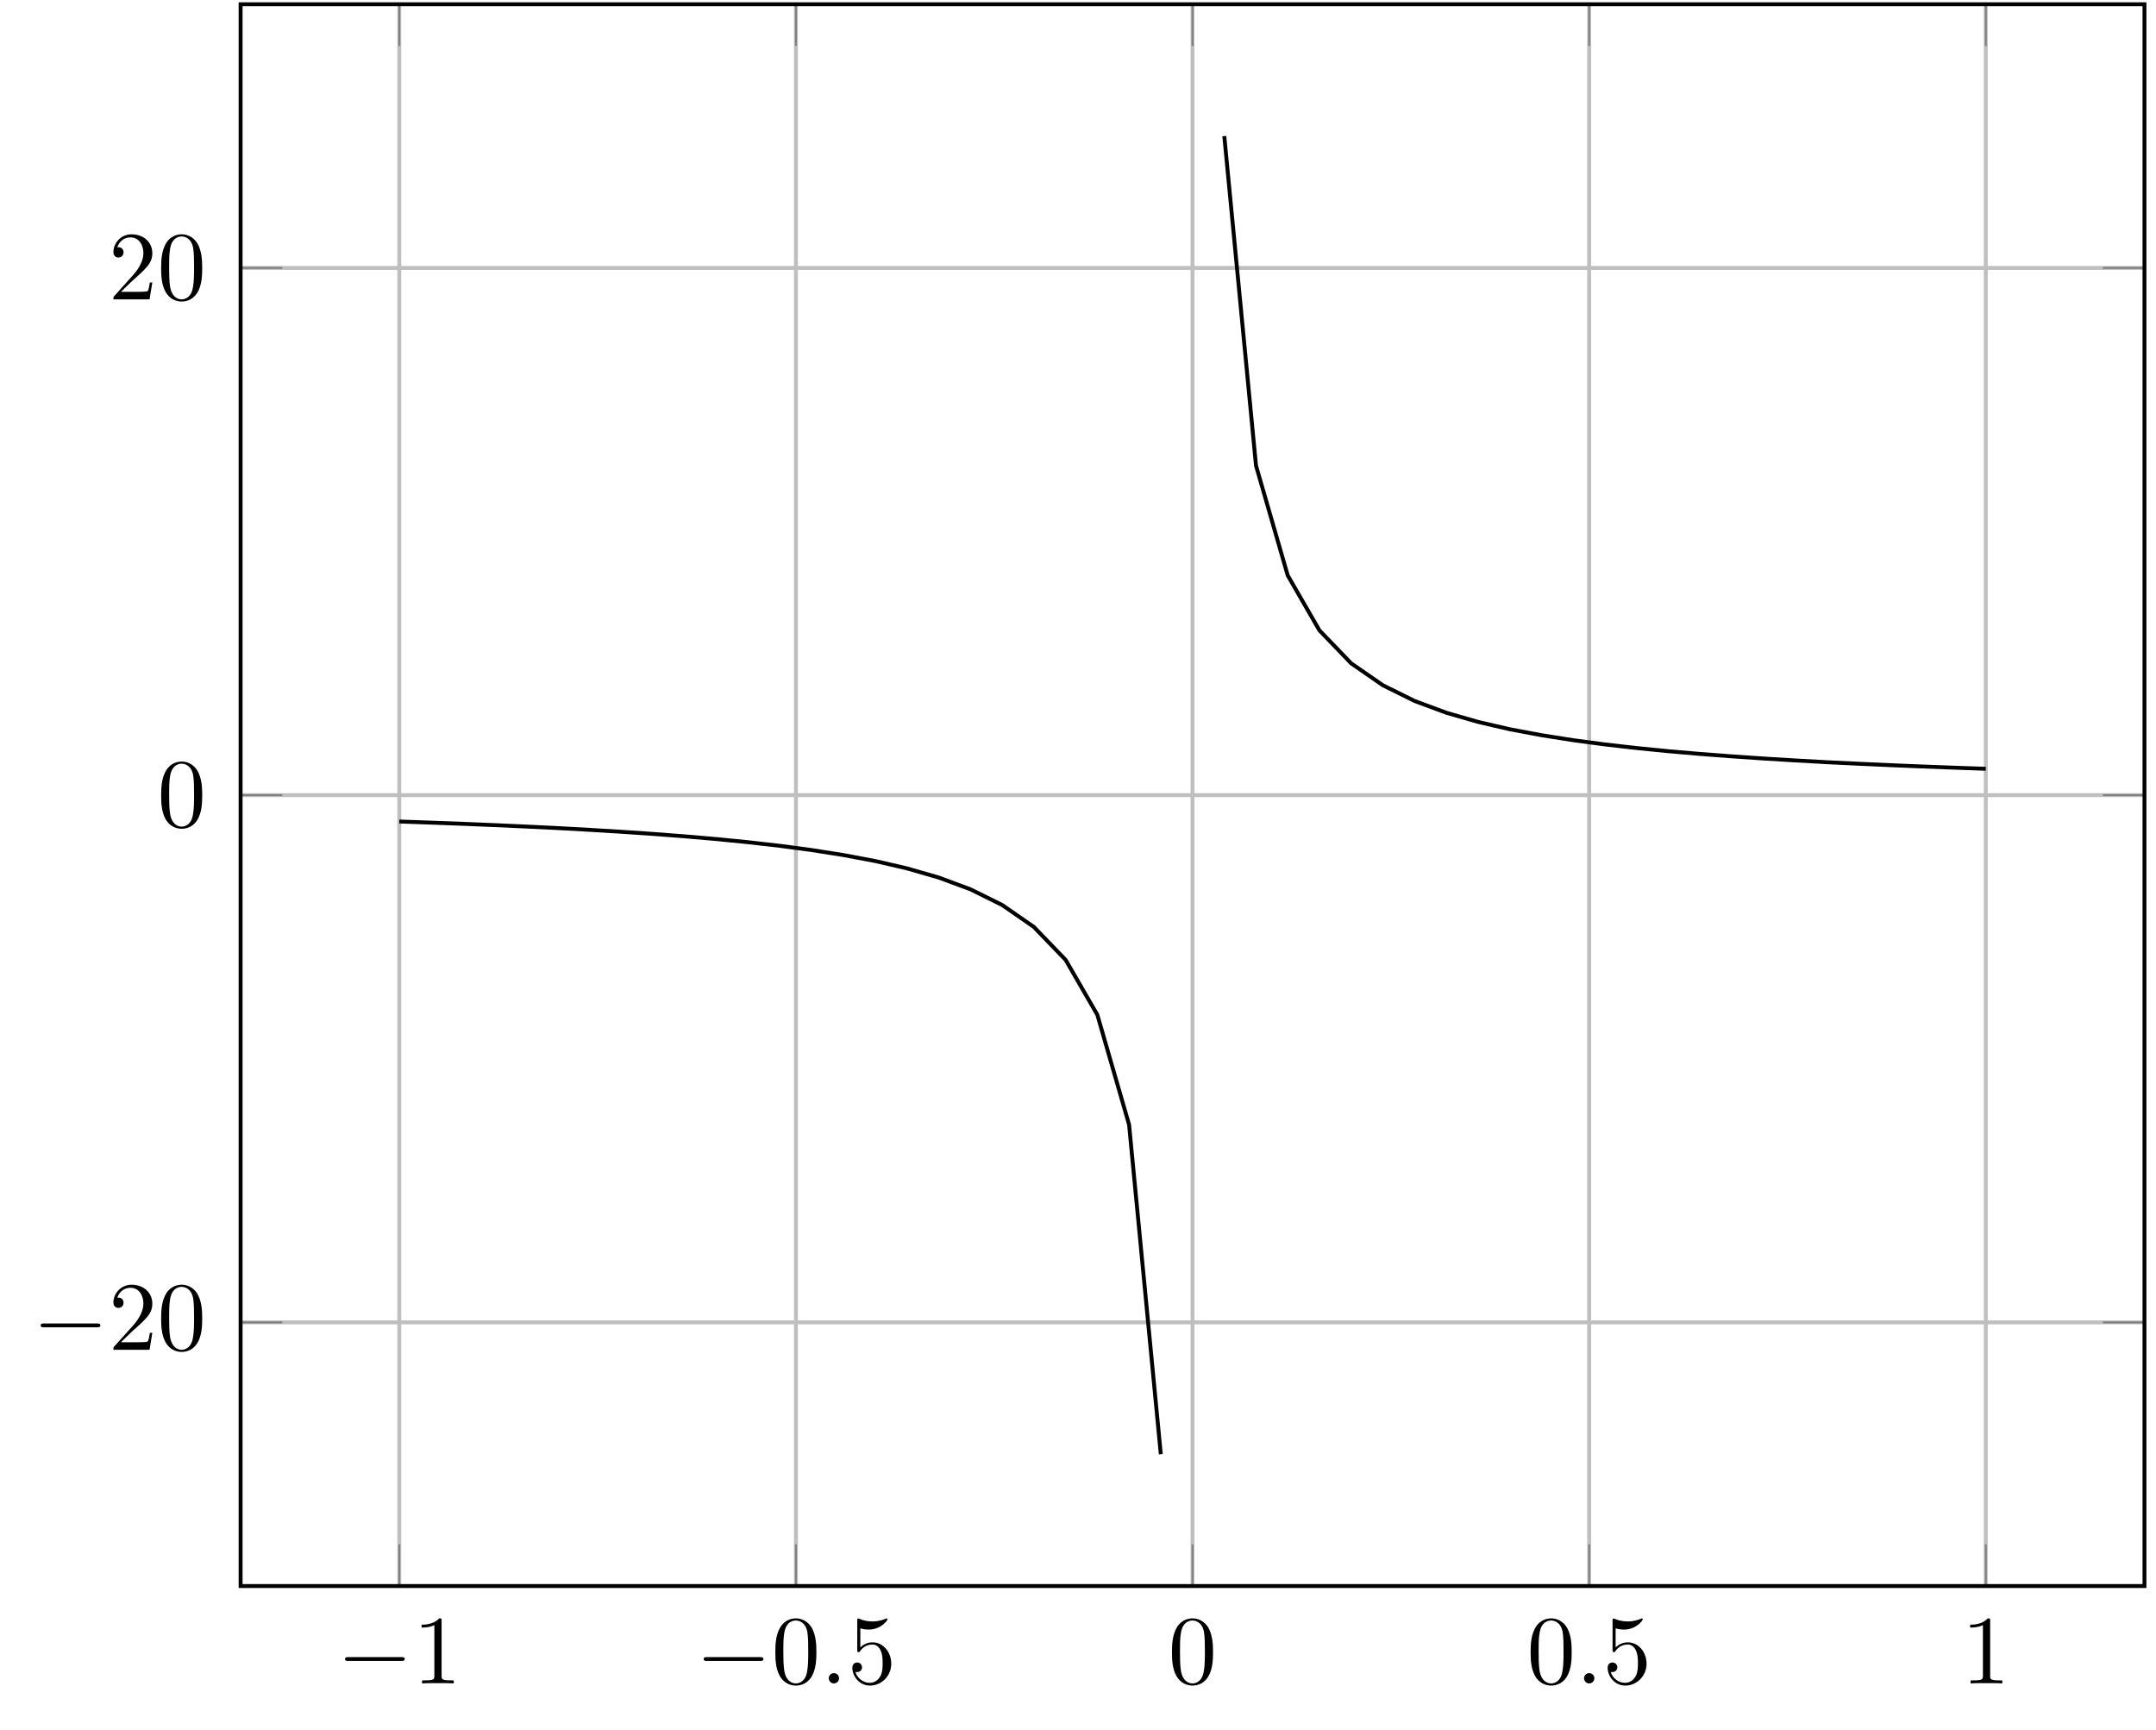
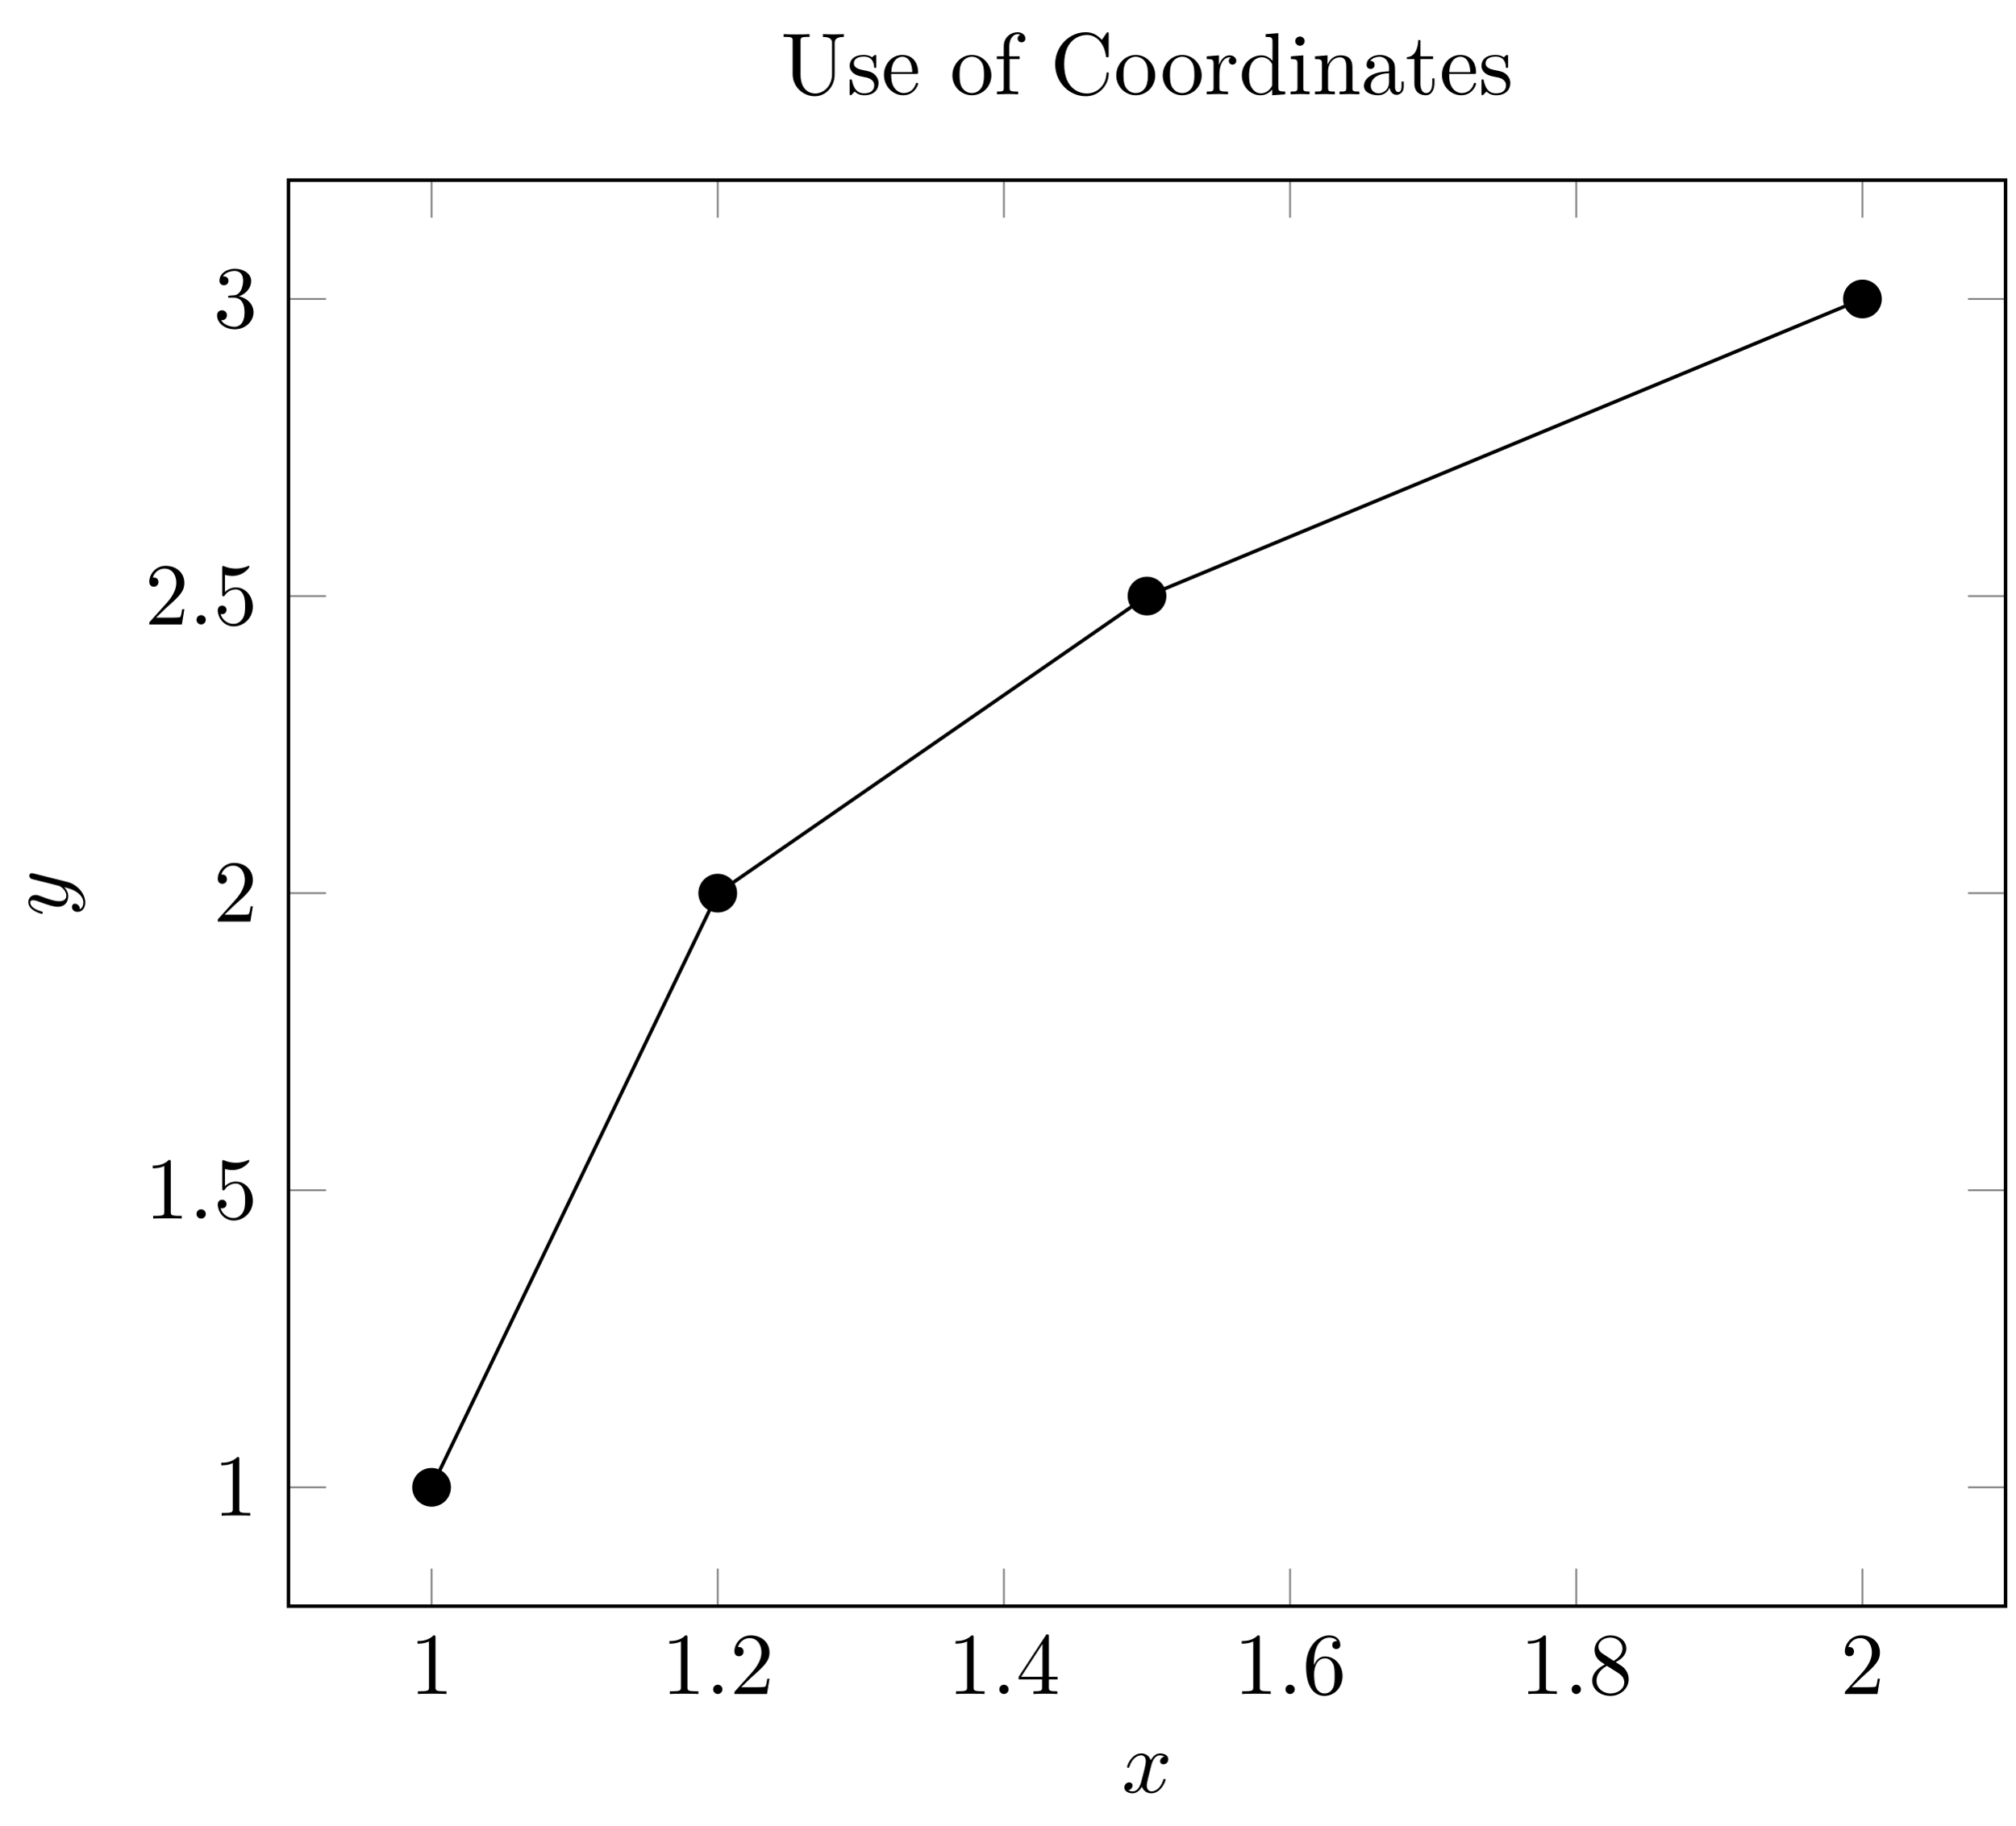
- <svg xmlns="http://www.w3.org/2000/svg" xmlns:xlink="http://www.w3.org/1999/xlink" width="219.021pt" height="175.689pt" viewBox="0 0 219.021 175.689">
+ <svg xmlns="http://www.w3.org/2000/svg" xmlns:xlink="http://www.w3.org/1999/xlink" width="227.108pt" height="205.845pt" viewBox="0 0 227.108 205.845">
  <defs>
    <g>
-       <g id="glyph-1748324320450940--0-0">
-         <path d="M 6.531 -2.281 C 6.703 -2.281 6.891 -2.281 6.891 -2.484 C 6.891 -2.672 6.703 -2.672 6.531 -2.672 L 1.172 -2.672 C 1 -2.672 0.828 -2.672 0.828 -2.484 C 0.828 -2.281 1 -2.281 1.172 -2.281 Z M 6.531 -2.281 " />
-       </g>
-       <g id="glyph-1748324320450940--1-0">
+       <g id="glyph-1748324320450939--0-0">
        <path d="M 2.922 -6.344 C 2.922 -6.594 2.922 -6.609 2.688 -6.609 C 2.078 -5.969 1.203 -5.969 0.891 -5.969 L 0.891 -5.672 C 1.078 -5.672 1.672 -5.672 2.188 -5.922 L 2.188 -0.781 C 2.188 -0.422 2.156 -0.312 1.266 -0.312 L 0.938 -0.312 L 0.938 0 C 1.297 -0.031 2.156 -0.031 2.547 -0.031 C 2.953 -0.031 3.812 -0.031 4.156 0 L 4.156 -0.312 L 3.844 -0.312 C 2.953 -0.312 2.922 -0.422 2.922 -0.781 Z M 2.922 -6.344 " />
      </g>
-       <g id="glyph-1748324320450940--1-1">
-         <path d="M 4.562 -3.172 C 4.562 -3.969 4.516 -4.766 4.172 -5.5 C 3.703 -6.453 2.891 -6.609 2.484 -6.609 C 1.891 -6.609 1.156 -6.344 0.75 -5.422 C 0.438 -4.75 0.391 -3.969 0.391 -3.172 C 0.391 -2.438 0.422 -1.531 0.828 -0.781 C 1.266 0.016 1.984 0.219 2.469 0.219 C 3 0.219 3.766 0.016 4.203 -0.938 C 4.516 -1.625 4.562 -2.391 4.562 -3.172 Z M 2.469 0 C 2.078 0 1.5 -0.25 1.312 -1.203 C 1.203 -1.797 1.203 -2.703 1.203 -3.297 C 1.203 -3.922 1.203 -4.578 1.297 -5.125 C 1.484 -6.297 2.219 -6.391 2.469 -6.391 C 2.797 -6.391 3.453 -6.219 3.641 -5.234 C 3.734 -4.672 3.734 -3.922 3.734 -3.297 C 3.734 -2.547 3.734 -1.875 3.625 -1.234 C 3.484 -0.297 2.922 0 2.469 0 Z M 2.469 0 " />
+       <g id="glyph-1748324320450939--0-1">
+         <path d="M 1.266 -0.766 L 2.312 -1.781 C 3.859 -3.156 4.453 -3.688 4.453 -4.688 C 4.453 -5.812 3.562 -6.609 2.344 -6.609 C 1.234 -6.609 0.5 -5.688 0.5 -4.812 C 0.5 -4.25 0.984 -4.25 1.016 -4.25 C 1.188 -4.25 1.531 -4.375 1.531 -4.781 C 1.531 -5.047 1.359 -5.297 1.016 -5.297 C 0.938 -5.297 0.906 -5.297 0.891 -5.281 C 1.109 -5.938 1.641 -6.297 2.219 -6.297 C 3.125 -6.297 3.547 -5.5 3.547 -4.688 C 3.547 -3.891 3.062 -3.109 2.516 -2.484 L 0.609 -0.359 C 0.5 -0.266 0.5 -0.234 0.5 0 L 4.172 0 L 4.453 -1.719 L 4.203 -1.719 C 4.156 -1.422 4.094 -0.984 3.984 -0.844 C 3.922 -0.766 3.266 -0.766 3.047 -0.766 Z M 1.266 -0.766 " />
      </g>
-       <g id="glyph-1748324320450940--1-2">
+       <g id="glyph-1748324320450939--0-2">
+         <path d="M 2.922 -1.641 L 2.922 -0.781 C 2.922 -0.422 2.891 -0.312 2.156 -0.312 L 1.953 -0.312 L 1.953 0 C 2.359 -0.031 2.875 -0.031 3.297 -0.031 C 3.703 -0.031 4.234 -0.031 4.641 0 L 4.641 -0.312 L 4.438 -0.312 C 3.703 -0.312 3.688 -0.422 3.688 -0.781 L 3.688 -1.641 L 4.672 -1.641 L 4.672 -1.938 L 3.688 -1.938 L 3.688 -6.453 C 3.688 -6.656 3.688 -6.719 3.516 -6.719 C 3.438 -6.719 3.406 -6.719 3.328 -6.594 L 0.281 -1.938 L 0.281 -1.641 Z M 2.969 -1.938 L 0.562 -1.938 L 2.969 -5.641 Z M 2.969 -1.938 " />
+       </g>
+       <g id="glyph-1748324320450939--0-3">
+         <path d="M 1.312 -3.25 L 1.312 -3.5 C 1.312 -6 2.547 -6.359 3.047 -6.359 C 3.281 -6.359 3.703 -6.297 3.922 -5.969 C 3.766 -5.969 3.375 -5.969 3.375 -5.516 C 3.375 -5.203 3.609 -5.062 3.828 -5.062 C 3.984 -5.062 4.281 -5.156 4.281 -5.531 C 4.281 -6.125 3.844 -6.609 3.031 -6.609 C 1.75 -6.609 0.422 -5.328 0.422 -3.141 C 0.422 -0.484 1.562 0.219 2.484 0.219 C 3.594 0.219 4.531 -0.719 4.531 -2.031 C 4.531 -3.281 3.656 -4.234 2.547 -4.234 C 1.875 -4.234 1.516 -3.734 1.312 -3.25 Z M 2.484 -0.062 C 1.859 -0.062 1.562 -0.656 1.516 -0.797 C 1.328 -1.266 1.328 -2.062 1.328 -2.25 C 1.328 -3.016 1.641 -4.016 2.547 -4.016 C 2.703 -4.016 3.156 -4.016 3.469 -3.391 C 3.641 -3.031 3.641 -2.516 3.641 -2.031 C 3.641 -1.562 3.641 -1.062 3.469 -0.703 C 3.172 -0.109 2.719 -0.062 2.484 -0.062 Z M 2.484 -0.062 " />
+       </g>
+       <g id="glyph-1748324320450939--0-4">
+         <path d="M 1.625 -4.531 C 1.156 -4.828 1.125 -5.172 1.125 -5.344 C 1.125 -5.938 1.766 -6.359 2.469 -6.359 C 3.188 -6.359 3.828 -5.844 3.828 -5.125 C 3.828 -4.562 3.438 -4.094 2.844 -3.734 Z M 3.062 -3.594 C 3.781 -3.953 4.266 -4.469 4.266 -5.125 C 4.266 -6.047 3.391 -6.609 2.484 -6.609 C 1.484 -6.609 0.688 -5.875 0.688 -4.953 C 0.688 -4.766 0.703 -4.328 1.125 -3.859 C 1.234 -3.734 1.594 -3.5 1.844 -3.328 C 1.266 -3.031 0.422 -2.484 0.422 -1.5 C 0.422 -0.453 1.422 0.219 2.469 0.219 C 3.594 0.219 4.531 -0.609 4.531 -1.672 C 4.531 -2.031 4.422 -2.469 4.047 -2.891 C 3.859 -3.094 3.703 -3.188 3.062 -3.594 Z M 2.078 -3.172 L 3.297 -2.406 C 3.578 -2.219 4.031 -1.922 4.031 -1.312 C 4.031 -0.578 3.297 -0.062 2.484 -0.062 C 1.625 -0.062 0.906 -0.672 0.906 -1.5 C 0.906 -2.078 1.234 -2.703 2.078 -3.172 Z M 2.078 -3.172 " />
+       </g>
+       <g id="glyph-1748324320450939--0-5">
        <path d="M 4.453 -2 C 4.453 -3.172 3.641 -4.172 2.562 -4.172 C 2.094 -4.172 1.672 -4.016 1.312 -3.656 L 1.312 -5.594 C 1.516 -5.531 1.828 -5.469 2.156 -5.469 C 3.375 -5.469 4.062 -6.375 4.062 -6.5 C 4.062 -6.562 4.031 -6.609 3.969 -6.609 C 3.953 -6.609 3.938 -6.609 3.891 -6.578 C 3.688 -6.484 3.203 -6.297 2.547 -6.297 C 2.141 -6.297 1.688 -6.359 1.219 -6.562 C 1.141 -6.594 1.125 -6.594 1.094 -6.594 C 1 -6.594 1 -6.516 1 -6.359 L 1 -3.422 C 1 -3.25 1 -3.172 1.141 -3.172 C 1.203 -3.172 1.234 -3.188 1.266 -3.25 C 1.375 -3.406 1.75 -3.953 2.547 -3.953 C 3.062 -3.953 3.312 -3.5 3.391 -3.312 C 3.547 -2.953 3.578 -2.562 3.578 -2.062 C 3.578 -1.719 3.578 -1.125 3.328 -0.703 C 3.094 -0.312 2.734 -0.062 2.266 -0.062 C 1.547 -0.062 0.984 -0.578 0.812 -1.172 C 0.844 -1.156 0.875 -1.156 0.984 -1.156 C 1.312 -1.156 1.484 -1.406 1.484 -1.641 C 1.484 -1.875 1.312 -2.125 0.984 -2.125 C 0.844 -2.125 0.5 -2.047 0.5 -1.594 C 0.5 -0.75 1.188 0.219 2.297 0.219 C 3.438 0.219 4.453 -0.734 4.453 -2 Z M 4.453 -2 " />
      </g>
-       <g id="glyph-1748324320450940--1-3">
-         <path d="M 1.266 -0.766 L 2.312 -1.781 C 3.859 -3.156 4.453 -3.688 4.453 -4.688 C 4.453 -5.812 3.562 -6.609 2.344 -6.609 C 1.234 -6.609 0.5 -5.688 0.5 -4.812 C 0.5 -4.25 0.984 -4.25 1.016 -4.25 C 1.188 -4.25 1.531 -4.375 1.531 -4.781 C 1.531 -5.047 1.359 -5.297 1.016 -5.297 C 0.938 -5.297 0.906 -5.297 0.891 -5.281 C 1.109 -5.938 1.641 -6.297 2.219 -6.297 C 3.125 -6.297 3.547 -5.5 3.547 -4.688 C 3.547 -3.891 3.062 -3.109 2.516 -2.484 L 0.609 -0.359 C 0.5 -0.266 0.5 -0.234 0.5 0 L 4.172 0 L 4.453 -1.719 L 4.203 -1.719 C 4.156 -1.422 4.094 -0.984 3.984 -0.844 C 3.922 -0.766 3.266 -0.766 3.047 -0.766 Z M 1.266 -0.766 " />
+       <g id="glyph-1748324320450939--0-6">
+         <path d="M 2.875 -3.5 C 3.688 -3.766 4.266 -4.453 4.266 -5.234 C 4.266 -6.047 3.391 -6.609 2.438 -6.609 C 1.438 -6.609 0.688 -6.016 0.688 -5.266 C 0.688 -4.938 0.906 -4.75 1.188 -4.75 C 1.5 -4.75 1.703 -4.953 1.703 -5.25 C 1.703 -5.75 1.234 -5.75 1.078 -5.75 C 1.391 -6.234 2.047 -6.359 2.406 -6.359 C 2.812 -6.359 3.359 -6.141 3.359 -5.25 C 3.359 -5.125 3.328 -4.547 3.078 -4.125 C 2.781 -3.641 2.438 -3.609 2.188 -3.609 C 2.109 -3.594 1.875 -3.578 1.812 -3.578 C 1.719 -3.562 1.656 -3.547 1.656 -3.453 C 1.656 -3.344 1.719 -3.344 1.891 -3.344 L 2.328 -3.344 C 3.141 -3.344 3.516 -2.672 3.516 -1.703 C 3.516 -0.344 2.828 -0.062 2.391 -0.062 C 1.969 -0.062 1.219 -0.234 0.875 -0.812 C 1.219 -0.766 1.531 -0.984 1.531 -1.359 C 1.531 -1.719 1.266 -1.922 0.969 -1.922 C 0.734 -1.922 0.422 -1.781 0.422 -1.344 C 0.422 -0.438 1.344 0.219 2.422 0.219 C 3.625 0.219 4.531 -0.688 4.531 -1.703 C 4.531 -2.516 3.906 -3.281 2.875 -3.5 Z M 2.875 -3.5 " />
      </g>
-       <g id="glyph-1748324320450940--2-0">
+       <g id="glyph-1748324320450939--1-0">
        <path d="M 1.906 -0.531 C 1.906 -0.812 1.672 -1.047 1.375 -1.047 C 1.094 -1.047 0.859 -0.812 0.859 -0.531 C 0.859 -0.234 1.094 0 1.375 0 C 1.672 0 1.906 -0.234 1.906 -0.531 Z M 1.906 -0.531 " />
      </g>
+       <g id="glyph-1748324320450939--1-1">
+         <path d="M 3.312 -3 C 3.375 -3.25 3.609 -4.172 4.297 -4.172 C 4.344 -4.172 4.578 -4.172 4.797 -4.031 C 4.516 -3.984 4.312 -3.734 4.312 -3.5 C 4.312 -3.344 4.422 -3.156 4.688 -3.156 C 4.906 -3.156 5.234 -3.328 5.234 -3.734 C 5.234 -4.25 4.641 -4.391 4.312 -4.391 C 3.734 -4.391 3.391 -3.859 3.266 -3.625 C 3.016 -4.281 2.484 -4.391 2.188 -4.391 C 1.156 -4.391 0.594 -3.109 0.594 -2.859 C 0.594 -2.766 0.688 -2.766 0.719 -2.766 C 0.797 -2.766 0.828 -2.781 0.844 -2.875 C 1.188 -3.922 1.828 -4.172 2.172 -4.172 C 2.359 -4.172 2.703 -4.078 2.703 -3.5 C 2.703 -3.188 2.547 -2.531 2.172 -1.141 C 2.016 -0.531 1.672 -0.109 1.234 -0.109 C 1.172 -0.109 0.938 -0.109 0.734 -0.234 C 0.984 -0.281 1.203 -0.5 1.203 -0.781 C 1.203 -1.047 0.984 -1.125 0.828 -1.125 C 0.531 -1.125 0.281 -0.859 0.281 -0.547 C 0.281 -0.094 0.781 0.109 1.219 0.109 C 1.875 0.109 2.234 -0.578 2.266 -0.641 C 2.375 -0.281 2.734 0.109 3.328 0.109 C 4.359 0.109 4.922 -1.172 4.922 -1.422 C 4.922 -1.516 4.828 -1.516 4.797 -1.516 C 4.719 -1.516 4.688 -1.484 4.672 -1.406 C 4.344 -0.344 3.672 -0.109 3.359 -0.109 C 2.969 -0.109 2.812 -0.422 2.812 -0.766 C 2.812 -0.984 2.875 -1.203 2.969 -1.641 Z M 3.312 -3 " />
+       </g>
+       <g id="glyph-1748324320450939--2-0">
+         <path d="M -3.781 -4.828 C -3.922 -4.859 -3.938 -4.859 -4.016 -4.859 C -4.188 -4.859 -4.281 -4.719 -4.281 -4.578 C -4.281 -4.469 -4.219 -4.312 -4.062 -4.234 C -4.016 -4.203 -3.703 -4.125 -3.531 -4.094 C -3.281 -4.016 -3 -3.953 -2.734 -3.891 L -0.953 -3.438 C -0.797 -3.406 -0.109 -2.969 -0.109 -2.328 C -0.109 -1.812 -0.547 -1.703 -0.906 -1.703 C -1.375 -1.703 -1.984 -1.875 -2.859 -2.219 C -3.266 -2.375 -3.375 -2.406 -3.578 -2.406 C -4.016 -2.406 -4.391 -2.094 -4.391 -1.594 C -4.391 -0.656 -2.953 -0.281 -2.859 -0.281 C -2.766 -0.281 -2.766 -0.391 -2.766 -0.406 C -2.766 -0.5 -2.781 -0.516 -2.938 -0.562 C -3.875 -0.828 -4.172 -1.234 -4.172 -1.562 C -4.172 -1.641 -4.172 -1.812 -3.844 -1.812 C -3.609 -1.812 -3.344 -1.719 -3.156 -1.641 C -2.109 -1.25 -1.531 -1.078 -1.078 -1.078 C -0.188 -1.078 0.109 -1.703 0.109 -2.281 C 0.109 -2.672 -0.062 -3 -0.344 -3.281 C 0.172 -3.156 0.672 -3.031 1.188 -2.641 C 1.531 -2.375 1.812 -2 1.812 -1.547 C 1.812 -1.406 1.781 -0.969 1.406 -0.797 C 1.406 -0.953 1.406 -1.078 1.281 -1.219 C 1.188 -1.312 1.062 -1.422 0.875 -1.422 C 0.562 -1.422 0.531 -1.156 0.531 -1.047 C 0.531 -0.828 0.688 -0.5 1.172 -0.5 C 1.672 -0.5 2.031 -0.938 2.031 -1.547 C 2.031 -2.562 1.125 -3.594 0.016 -3.875 Z M -3.781 -4.828 " />
+       </g>
+       <g id="glyph-1748324320450939--3-0">
+         <path d="M 7.109 -6.469 L 7.109 -6.781 L 5.938 -6.75 L 4.75 -6.781 L 4.75 -6.469 C 5.781 -6.469 5.781 -6 5.781 -5.734 L 5.781 -2.297 C 5.781 -0.891 4.812 -0.094 3.875 -0.094 C 3.406 -0.094 2.234 -0.344 2.234 -2.219 L 2.234 -6 C 2.234 -6.359 2.25 -6.469 3.016 -6.469 L 3.25 -6.469 L 3.25 -6.781 C 2.906 -6.75 2.172 -6.75 1.797 -6.75 C 1.422 -6.75 0.672 -6.75 0.328 -6.781 L 0.328 -6.469 L 0.562 -6.469 C 1.328 -6.469 1.344 -6.359 1.344 -6 L 1.344 -2.266 C 1.344 -0.859 2.5 0.219 3.844 0.219 C 4.984 0.219 5.891 -0.703 6.047 -1.828 C 6.078 -2.031 6.078 -2.125 6.078 -2.516 L 6.078 -5.688 C 6.078 -6.016 6.078 -6.469 7.109 -6.469 Z M 7.109 -6.469 " />
+       </g>
+       <g id="glyph-1748324320450939--3-1">
+         <path d="M 3.578 -1.266 C 3.578 -1.797 3.281 -2.094 3.156 -2.219 C 2.828 -2.531 2.438 -2.609 2.031 -2.688 C 1.469 -2.797 0.797 -2.922 0.797 -3.5 C 0.797 -3.844 1.062 -4.25 1.922 -4.25 C 3 -4.25 3.062 -3.359 3.078 -3.062 C 3.078 -2.969 3.188 -2.969 3.188 -2.969 C 3.328 -2.969 3.328 -3.016 3.328 -3.203 L 3.328 -4.203 C 3.328 -4.375 3.328 -4.438 3.219 -4.438 C 3.172 -4.438 3.141 -4.438 3.016 -4.328 C 2.984 -4.281 2.891 -4.203 2.844 -4.172 C 2.469 -4.438 2.062 -4.438 1.922 -4.438 C 0.703 -4.438 0.328 -3.781 0.328 -3.219 C 0.328 -2.875 0.484 -2.594 0.75 -2.375 C 1.078 -2.125 1.344 -2.062 2.062 -1.922 C 2.281 -1.891 3.094 -1.719 3.094 -1.016 C 3.094 -0.5 2.75 -0.109 1.969 -0.109 C 1.141 -0.109 0.781 -0.672 0.594 -1.516 C 0.562 -1.641 0.562 -1.688 0.453 -1.688 C 0.328 -1.688 0.328 -1.625 0.328 -1.438 L 0.328 -0.125 C 0.328 0.047 0.328 0.109 0.438 0.109 C 0.484 0.109 0.5 0.094 0.688 -0.094 C 0.703 -0.109 0.703 -0.125 0.891 -0.312 C 1.312 0.094 1.766 0.109 1.969 0.109 C 3.109 0.109 3.578 -0.562 3.578 -1.266 Z M 3.578 -1.266 " />
+       </g>
+       <g id="glyph-1748324320450939--3-2">
+         <path d="M 4.125 -1.188 C 4.125 -1.281 4.031 -1.297 3.984 -1.297 C 3.906 -1.297 3.875 -1.234 3.859 -1.156 C 3.516 -0.141 2.625 -0.141 2.516 -0.141 C 2.031 -0.141 1.625 -0.438 1.406 -0.797 C 1.094 -1.281 1.094 -1.938 1.094 -2.297 L 3.875 -2.297 C 4.094 -2.297 4.125 -2.297 4.125 -2.5 C 4.125 -3.484 3.578 -4.438 2.344 -4.438 C 1.188 -4.438 0.281 -3.422 0.281 -2.188 C 0.281 -0.859 1.312 0.109 2.453 0.109 C 3.672 0.109 4.125 -0.984 4.125 -1.188 Z M 3.469 -2.5 L 1.109 -2.5 C 1.172 -3.984 2 -4.234 2.344 -4.234 C 3.359 -4.234 3.469 -2.891 3.469 -2.5 Z M 3.469 -2.5 " />
+       </g>
+       <g id="glyph-1748324320450939--3-3">
+         <path d="M 4.672 -2.125 C 4.672 -3.391 3.688 -4.438 2.484 -4.438 C 1.234 -4.438 0.281 -3.359 0.281 -2.125 C 0.281 -0.844 1.312 0.109 2.469 0.109 C 3.672 0.109 4.672 -0.859 4.672 -2.125 Z M 3.844 -2.203 C 3.844 -1.844 3.844 -1.312 3.625 -0.875 C 3.406 -0.422 2.969 -0.141 2.484 -0.141 C 2.047 -0.141 1.625 -0.344 1.344 -0.797 C 1.094 -1.234 1.094 -1.844 1.094 -2.203 C 1.094 -2.594 1.094 -3.125 1.344 -3.562 C 1.609 -4.016 2.078 -4.234 2.469 -4.234 C 2.906 -4.234 3.328 -4.016 3.594 -3.578 C 3.844 -3.156 3.844 -2.578 3.844 -2.203 Z M 3.844 -2.203 " />
+       </g>
+       <g id="glyph-1748324320450939--3-4">
+         <path d="M 3.547 -6.297 C 3.547 -6.672 3.172 -7 2.656 -7 C 1.953 -7 1.109 -6.469 1.109 -5.422 L 1.109 -4.281 L 0.328 -4.281 L 0.328 -3.969 L 1.109 -3.969 L 1.109 -0.75 C 1.109 -0.312 1 -0.312 0.344 -0.312 L 0.344 0 L 1.469 -0.031 C 1.859 -0.031 2.328 -0.031 2.734 0 L 2.734 -0.312 L 2.516 -0.312 C 1.781 -0.312 1.766 -0.422 1.766 -0.781 L 1.766 -3.969 L 2.891 -3.969 L 2.891 -4.281 L 1.734 -4.281 L 1.734 -5.422 C 1.734 -6.297 2.219 -6.781 2.656 -6.781 C 2.672 -6.781 2.828 -6.781 2.969 -6.703 C 2.859 -6.672 2.672 -6.531 2.672 -6.297 C 2.672 -6.062 2.844 -5.859 3.109 -5.859 C 3.391 -5.859 3.547 -6.062 3.547 -6.297 Z M 3.547 -6.297 " />
+       </g>
+       <g id="glyph-1748324320450939--3-5">
+         <path d="M 6.594 -2.312 C 6.594 -2.406 6.594 -2.484 6.469 -2.484 C 6.359 -2.484 6.359 -2.422 6.344 -2.328 C 6.266 -0.906 5.203 -0.094 4.125 -0.094 C 3.516 -0.094 1.578 -0.422 1.578 -3.391 C 1.578 -6.344 3.516 -6.688 4.125 -6.688 C 5.203 -6.688 6.078 -5.781 6.281 -4.328 C 6.297 -4.203 6.297 -4.172 6.438 -4.172 C 6.594 -4.172 6.594 -4.203 6.594 -4.406 L 6.594 -6.75 C 6.594 -6.922 6.594 -7 6.484 -7 C 6.453 -7 6.406 -7 6.328 -6.875 L 5.828 -6.141 C 5.469 -6.5 4.953 -7 4.016 -7 C 2.156 -7 0.562 -5.422 0.562 -3.391 C 0.562 -1.344 2.156 0.219 4.016 0.219 C 5.625 0.219 6.594 -1.156 6.594 -2.312 Z M 6.594 -2.312 " />
+       </g>
+       <g id="glyph-1748324320450939--3-6">
+         <path d="M 3.609 -3.781 C 3.609 -4.094 3.297 -4.391 2.875 -4.391 C 2.156 -4.391 1.797 -3.719 1.656 -3.297 L 1.656 -4.391 L 0.281 -4.281 L 0.281 -3.969 C 0.969 -3.969 1.047 -3.906 1.047 -3.406 L 1.047 -0.75 C 1.047 -0.312 0.938 -0.312 0.281 -0.312 L 0.281 0 L 1.406 -0.031 C 1.812 -0.031 2.266 -0.031 2.672 0 L 2.672 -0.312 L 2.453 -0.312 C 1.719 -0.312 1.703 -0.422 1.703 -0.781 L 1.703 -2.297 C 1.703 -3.281 2.125 -4.172 2.875 -4.172 C 2.953 -4.172 2.969 -4.172 2.984 -4.156 C 2.953 -4.141 2.766 -4.031 2.766 -3.766 C 2.766 -3.5 2.969 -3.344 3.188 -3.344 C 3.359 -3.344 3.609 -3.469 3.609 -3.781 Z M 3.609 -3.781 " />
+       </g>
+       <g id="glyph-1748324320450939--3-7">
+         <path d="M 5.234 0 L 5.234 -0.312 C 4.531 -0.312 4.453 -0.375 4.453 -0.859 L 4.453 -6.891 L 3.031 -6.781 L 3.031 -6.469 C 3.719 -6.469 3.797 -6.406 3.797 -5.906 L 3.797 -3.766 C 3.516 -4.125 3.078 -4.391 2.547 -4.391 C 1.375 -4.391 0.344 -3.406 0.344 -2.141 C 0.344 -0.875 1.312 0.109 2.438 0.109 C 3.078 0.109 3.516 -0.234 3.766 -0.547 L 3.766 0.109 Z M 3.766 -1.172 C 3.766 -0.984 3.766 -0.969 3.656 -0.797 C 3.359 -0.328 2.922 -0.109 2.484 -0.109 C 2.047 -0.109 1.688 -0.359 1.453 -0.75 C 1.188 -1.156 1.156 -1.719 1.156 -2.125 C 1.156 -2.484 1.188 -3.078 1.469 -3.531 C 1.672 -3.844 2.047 -4.172 2.594 -4.172 C 2.938 -4.172 3.359 -4.016 3.656 -3.578 C 3.766 -3.406 3.766 -3.391 3.766 -3.203 Z M 3.766 -1.172 " />
+       </g>
+       <g id="glyph-1748324320450939--3-8">
+         <path d="M 2.453 0 L 2.453 -0.312 C 1.797 -0.312 1.75 -0.359 1.75 -0.75 L 1.75 -4.391 L 0.359 -4.281 L 0.359 -3.969 C 1.016 -3.969 1.094 -3.906 1.094 -3.422 L 1.094 -0.75 C 1.094 -0.312 0.984 -0.312 0.328 -0.312 L 0.328 0 L 1.422 -0.031 C 1.766 -0.031 2.109 -0.016 2.453 0 Z M 1.906 -6 C 1.906 -6.266 1.672 -6.516 1.375 -6.516 C 1.047 -6.516 0.844 -6.234 0.844 -6 C 0.844 -5.719 1.078 -5.469 1.375 -5.469 C 1.703 -5.469 1.906 -5.75 1.906 -6 Z M 1.906 -6 " />
+       </g>
+       <g id="glyph-1748324320450939--3-9">
+         <path d="M 5.312 0 L 5.312 -0.312 C 4.797 -0.312 4.547 -0.312 4.531 -0.609 L 4.531 -2.5 C 4.531 -3.359 4.531 -3.656 4.234 -4.016 C 4.094 -4.188 3.766 -4.391 3.188 -4.391 C 2.453 -4.391 2 -3.953 1.719 -3.344 L 1.719 -4.391 L 0.312 -4.281 L 0.312 -3.969 C 1.016 -3.969 1.094 -3.906 1.094 -3.406 L 1.094 -0.75 C 1.094 -0.312 0.984 -0.312 0.312 -0.312 L 0.312 0 L 1.438 -0.031 L 2.547 0 L 2.547 -0.312 C 1.891 -0.312 1.781 -0.312 1.781 -0.75 L 1.781 -2.578 C 1.781 -3.609 2.484 -4.172 3.109 -4.172 C 3.734 -4.172 3.844 -3.625 3.844 -3.062 L 3.844 -0.75 C 3.844 -0.312 3.734 -0.312 3.078 -0.312 L 3.078 0 L 4.203 -0.031 Z M 5.312 0 " />
+       </g>
+       <g id="glyph-1748324320450939--3-10">
+         <path d="M 4.797 -0.891 L 4.797 -1.438 L 4.547 -1.438 L 4.547 -0.891 C 4.547 -0.312 4.297 -0.25 4.188 -0.25 C 3.859 -0.25 3.812 -0.688 3.812 -0.75 L 3.812 -2.734 C 3.812 -3.141 3.812 -3.531 3.469 -3.906 C 3.078 -4.281 2.578 -4.438 2.109 -4.438 C 1.297 -4.438 0.609 -3.984 0.609 -3.328 C 0.609 -3.031 0.797 -2.859 1.062 -2.859 C 1.344 -2.859 1.516 -3.062 1.516 -3.312 C 1.516 -3.438 1.469 -3.766 1.016 -3.766 C 1.281 -4.125 1.766 -4.234 2.078 -4.234 C 2.562 -4.234 3.141 -3.844 3.141 -2.953 L 3.141 -2.594 C 2.625 -2.562 1.938 -2.531 1.312 -2.234 C 0.562 -1.891 0.312 -1.375 0.312 -0.938 C 0.312 -0.141 1.281 0.109 1.906 0.109 C 2.562 0.109 3.016 -0.281 3.203 -0.75 C 3.25 -0.359 3.516 0.062 3.984 0.062 C 4.188 0.062 4.797 -0.078 4.797 -0.891 Z M 3.141 -1.391 C 3.141 -0.453 2.422 -0.109 1.969 -0.109 C 1.484 -0.109 1.078 -0.453 1.078 -0.953 C 1.078 -1.5 1.5 -2.328 3.141 -2.375 Z M 3.141 -1.391 " />
+       </g>
+       <g id="glyph-1748324320450939--3-11">
+         <path d="M 3.297 -1.234 L 3.297 -1.797 L 3.047 -1.797 L 3.047 -1.25 C 3.047 -0.516 2.75 -0.141 2.375 -0.141 C 1.719 -0.141 1.719 -1.047 1.719 -1.203 L 1.719 -3.969 L 3.141 -3.969 L 3.141 -4.281 L 1.719 -4.281 L 1.719 -6.109 L 1.469 -6.109 C 1.453 -5.281 1.156 -4.234 0.188 -4.188 L 0.188 -3.969 L 1.031 -3.969 L 1.031 -1.234 C 1.031 -0.016 1.953 0.109 2.312 0.109 C 3.016 0.109 3.297 -0.594 3.297 -1.234 Z M 3.297 -1.234 " />
+       </g>
    </g>
-     <clipPath id="clip-1748324320450940--0">
-       <path clip-rule="nonzero" d="M 0 0.234 L 218.047 0.234 L 218.047 175.145 L 0 175.145 Z M 0 0.234 " />
+     <clipPath id="clip-1748324320450939--0">
+       <path clip-rule="nonzero" d="M 0 0.324 L 226.219 0.324 L 226.219 205.363 L 0 205.363 Z M 0 0.324 " />
    </clipPath>
-     <clipPath id="clip-1748324320450940--1">
-       <path clip-rule="nonzero" d="M 40 0.234 L 202 0.234 L 202 162 L 40 162 Z M 40 0.234 " />
+     <clipPath id="clip-1748324320450939--1">
+       <path clip-rule="nonzero" d="M 32 33 L 226.219 33 L 226.219 168 L 32 168 Z M 32 33 " />
    </clipPath>
-     <clipPath id="clip-1748324320450940--2">
-       <path clip-rule="nonzero" d="M 24 27 L 218.047 27 L 218.047 135 L 24 135 Z M 24 27 " />
-     </clipPath>
-     <clipPath id="clip-1748324320450940--3">
-       <path clip-rule="nonzero" d="M 40 0.234 L 202 0.234 L 202 162 L 40 162 Z M 40 0.234 " />
-     </clipPath>
-     <clipPath id="clip-1748324320450940--4">
-       <path clip-rule="nonzero" d="M 24 0.234 L 218.047 0.234 L 218.047 162 L 24 162 Z M 24 0.234 " />
+     <clipPath id="clip-1748324320450939--2">
+       <path clip-rule="nonzero" d="M 32 20 L 226.219 20 L 226.219 182 L 32 182 Z M 32 20 " />
    </clipPath>
  </defs>
-   <g clip-path="url(#clip-1748324320450940--0)">
-     <path fill-rule="nonzero" fill="rgb(100%, 100%, 100%)" fill-opacity="1" d="M 0 175.145 L 218.047 175.145 L 218.047 0.234 L 0 0.234 Z M 0 175.145 " />
+   <g clip-path="url(#clip-1748324320450939--0)">
+     <path fill-rule="nonzero" fill="rgb(100%, 100%, 100%)" fill-opacity="1" d="M 0 205.363 L 226.219 205.363 L 226.219 0.324 L 0 0.324 Z M 0 205.363 " />
  </g>
-   <g clip-path="url(#clip-1748324320450940--1)">
-     <path fill="none" stroke-width="0.399" stroke-linecap="butt" stroke-linejoin="miter" stroke="rgb(75%, 75%, 75%)" stroke-opacity="1" stroke-miterlimit="10" d="M 0.002 -13.452 L 0.002 147.95 M 40.475 -13.452 L 40.475 147.95 M 80.944 -13.452 L 80.944 147.95 M 121.417 -13.452 L 121.417 147.95 M 161.89 -13.452 L 161.89 147.95 " transform="matrix(0.99555, 0, 0, -0.99555, 40.5607, 147.7248)" />
+   <path fill="none" stroke-width="0.199" stroke-linecap="butt" stroke-linejoin="miter" stroke="rgb(50%, 50%, 50%)" stroke-opacity="1" stroke-miterlimit="10" d="M 0.001 -13.451 L 0.001 -9.2 M 32.377 -13.451 L 32.377 -9.2 M 64.758 -13.451 L 64.758 -9.2 M 97.135 -13.451 L 97.135 -9.2 M 129.515 -13.451 L 129.515 -9.2 M 161.892 -13.451 L 161.892 -9.2 M 0.001 147.946 L 0.001 143.691 M 32.377 147.946 L 32.377 143.691 M 64.758 147.946 L 64.758 143.691 M 97.135 147.946 L 97.135 143.691 M 129.515 147.946 L 129.515 143.691 M 161.892 147.946 L 161.892 143.691 " transform="matrix(0.996088, 0, 0, -0.996088, 48.63598, 167.6722)" />
+   <g clip-path="url(#clip-1748324320450939--1)">
+     <path fill="none" stroke-width="0.199" stroke-linecap="butt" stroke-linejoin="miter" stroke="rgb(50%, 50%, 50%)" stroke-opacity="1" stroke-miterlimit="10" d="M -16.192 0 L -11.937 0 M -16.192 33.624 L -11.937 33.624 M -16.192 67.248 L -11.937 67.248 M -16.192 100.872 L -11.937 100.872 M -16.192 134.495 L -11.937 134.495 M 178.084 0 L 173.833 0 M 178.084 33.624 L 173.833 33.624 M 178.084 67.248 L 173.833 67.248 M 178.084 100.872 L 173.833 100.872 M 178.084 134.495 L 173.833 134.495 " transform="matrix(0.996088, 0, 0, -0.996088, 48.63598, 167.6722)" />
  </g>
-   <g clip-path="url(#clip-1748324320450940--2)">
-     <path fill="none" stroke-width="0.399" stroke-linecap="butt" stroke-linejoin="miter" stroke="rgb(75%, 75%, 75%)" stroke-opacity="1" stroke-miterlimit="10" d="M -16.191 13.449 L 178.083 13.449 M -16.191 67.251 L 178.083 67.251 M -16.191 121.049 L 178.083 121.049 " transform="matrix(0.99555, 0, 0, -0.99555, 40.5607, 147.7248)" />
-   </g>
-   <g clip-path="url(#clip-1748324320450940--3)">
-     <path fill="none" stroke-width="0.199" stroke-linecap="butt" stroke-linejoin="miter" stroke="rgb(50%, 50%, 50%)" stroke-opacity="1" stroke-miterlimit="10" d="M 0.002 -13.452 L 0.002 -9.199 M 40.475 -13.452 L 40.475 -9.199 M 80.944 -13.452 L 80.944 -9.199 M 121.417 -13.452 L 121.417 -9.199 M 161.89 -13.452 L 161.89 -9.199 M 0.002 147.95 L 0.002 143.696 M 40.475 147.95 L 40.475 143.696 M 80.944 147.95 L 80.944 143.696 M 121.417 147.95 L 121.417 143.696 M 161.89 147.95 L 161.89 143.696 " transform="matrix(0.99555, 0, 0, -0.99555, 40.5607, 147.7248)" />
-   </g>
-   <path fill="none" stroke-width="0.199" stroke-linecap="butt" stroke-linejoin="miter" stroke="rgb(50%, 50%, 50%)" stroke-opacity="1" stroke-miterlimit="10" d="M -16.191 13.449 L -11.938 13.449 M -16.191 67.251 L -11.938 67.251 M -16.191 121.049 L -11.938 121.049 M 178.083 13.449 L 173.83 13.449 M 178.083 67.251 L 173.83 67.251 M 178.083 121.049 L 173.83 121.049 " transform="matrix(0.99555, 0, 0, -0.99555, 40.5607, 147.7248)" />
-   <g clip-path="url(#clip-1748324320450940--4)">
-     <path fill="none" stroke-width="0.399" stroke-linecap="butt" stroke-linejoin="miter" stroke="rgb(0%, 0%, 0%)" stroke-opacity="1" stroke-miterlimit="10" d="M -16.191 -13.452 L -16.191 147.95 L 178.083 147.95 L 178.083 -13.452 Z M -16.191 -13.452 " transform="matrix(0.99555, 0, 0, -0.99555, 40.5607, 147.7248)" />
+   <g clip-path="url(#clip-1748324320450939--2)">
+     <path fill="none" stroke-width="0.399" stroke-linecap="butt" stroke-linejoin="miter" stroke="rgb(0%, 0%, 0%)" stroke-opacity="1" stroke-miterlimit="10" d="M -16.192 -13.451 L -16.192 147.946 L 178.084 147.946 L 178.084 -13.451 Z M -16.192 -13.451 " transform="matrix(0.996088, 0, 0, -0.996088, 48.63598, 167.6722)" />
  </g>
  <g fill="rgb(0%, 0%, 0%)" fill-opacity="1">
-     <use xlink:href="#glyph-1748324320450940--0-0" x="34.224" y="171.011" />
+     <use xlink:href="#glyph-1748324320450939--0-0" x="46.156" y="190.972" />
  </g>
  <g fill="rgb(0%, 0%, 0%)" fill-opacity="1">
-     <use xlink:href="#glyph-1748324320450940--1-0" x="41.938" y="171.011" />
+     <use xlink:href="#glyph-1748324320450939--0-0" x="74.548" y="190.972" />
  </g>
  <g fill="rgb(0%, 0%, 0%)" fill-opacity="1">
-     <use xlink:href="#glyph-1748324320450940--0-0" x="70.659" y="171.011" />
+     <use xlink:href="#glyph-1748324320450939--1-0" x="79.51" y="190.972" />
  </g>
  <g fill="rgb(0%, 0%, 0%)" fill-opacity="1">
-     <use xlink:href="#glyph-1748324320450940--1-1" x="78.373" y="171.011" />
+     <use xlink:href="#glyph-1748324320450939--0-1" x="82.266" y="190.972" />
  </g>
  <g fill="rgb(0%, 0%, 0%)" fill-opacity="1">
-     <use xlink:href="#glyph-1748324320450940--2-0" x="83.333" y="171.011" />
+     <use xlink:href="#glyph-1748324320450939--0-0" x="106.8" y="190.972" />
  </g>
  <g fill="rgb(0%, 0%, 0%)" fill-opacity="1">
-     <use xlink:href="#glyph-1748324320450940--1-2" x="86.087" y="171.011" />
+     <use xlink:href="#glyph-1748324320450939--1-0" x="111.761" y="190.972" />
  </g>
  <g fill="rgb(0%, 0%, 0%)" fill-opacity="1">
-     <use xlink:href="#glyph-1748324320450940--1-1" x="118.666" y="171.011" />
+     <use xlink:href="#glyph-1748324320450939--0-2" x="114.518" y="190.972" />
  </g>
  <g fill="rgb(0%, 0%, 0%)" fill-opacity="1">
-     <use xlink:href="#glyph-1748324320450940--1-1" x="155.101" y="171.011" />
+     <use xlink:href="#glyph-1748324320450939--0-0" x="139.051" y="190.972" />
  </g>
  <g fill="rgb(0%, 0%, 0%)" fill-opacity="1">
-     <use xlink:href="#glyph-1748324320450940--2-0" x="160.06" y="171.011" />
+     <use xlink:href="#glyph-1748324320450939--1-0" x="144.013" y="190.972" />
  </g>
  <g fill="rgb(0%, 0%, 0%)" fill-opacity="1">
-     <use xlink:href="#glyph-1748324320450940--1-2" x="162.815" y="171.011" />
+     <use xlink:href="#glyph-1748324320450939--0-3" x="146.77" y="190.972" />
  </g>
  <g fill="rgb(0%, 0%, 0%)" fill-opacity="1">
-     <use xlink:href="#glyph-1748324320450940--1-0" x="199.25" y="171.011" />
+     <use xlink:href="#glyph-1748324320450939--0-0" x="171.302" y="190.972" />
  </g>
  <g fill="rgb(0%, 0%, 0%)" fill-opacity="1">
-     <use xlink:href="#glyph-1748324320450940--0-0" x="3.306" y="137.117" />
+     <use xlink:href="#glyph-1748324320450939--1-0" x="176.265" y="190.972" />
  </g>
  <g fill="rgb(0%, 0%, 0%)" fill-opacity="1">
-     <use xlink:href="#glyph-1748324320450940--1-3" x="11.02" y="137.117" />
-     <use xlink:href="#glyph-1748324320450940--1-1" x="15.979" y="137.117" />
+     <use xlink:href="#glyph-1748324320450939--0-4" x="179.021" y="190.972" />
  </g>
  <g fill="rgb(0%, 0%, 0%)" fill-opacity="1">
-     <use xlink:href="#glyph-1748324320450940--1-1" x="15.98" y="83.971" />
+     <use xlink:href="#glyph-1748324320450939--0-1" x="207.413" y="190.972" />
  </g>
  <g fill="rgb(0%, 0%, 0%)" fill-opacity="1">
-     <use xlink:href="#glyph-1748324320450940--1-3" x="11.02" y="30.411" />
-     <use xlink:href="#glyph-1748324320450940--1-1" x="15.979" y="30.411" />
+     <use xlink:href="#glyph-1748324320450939--0-0" x="24.042" y="170.871" />
  </g>
-   <path fill="none" stroke-width="0.399" stroke-linecap="butt" stroke-linejoin="miter" stroke="rgb(0%, 0%, 0%)" stroke-opacity="1" stroke-miterlimit="10" d="M 0.002 64.559 L 3.239 64.445 L 6.476 64.324 L 9.713 64.19 L 12.95 64.045 L 16.191 63.888 L 19.428 63.708 L 22.665 63.511 L 25.902 63.292 L 29.139 63.044 L 32.376 62.766 L 35.617 62.444 L 38.854 62.075 L 42.091 61.644 L 45.329 61.134 L 48.566 60.525 L 51.807 59.776 L 55.044 58.842 L 58.281 57.642 L 61.518 56.041 L 64.755 53.8 L 67.996 50.438 L 71.233 44.831 L 74.47 33.624 L 77.707 -0.002 M 84.185 134.499 L 87.422 100.873 L 90.659 89.667 L 93.896 84.06 L 97.133 80.697 L 100.374 78.457 L 103.611 76.856 L 106.848 75.655 L 110.085 74.721 L 113.322 73.972 L 116.56 73.364 L 119.801 72.854 L 123.038 72.422 L 126.275 72.053 L 129.512 71.732 L 132.749 71.453 L 135.99 71.206 L 139.227 70.986 L 142.464 70.79 L 145.701 70.609 L 148.938 70.452 L 152.179 70.307 L 155.416 70.174 L 158.653 70.052 L 161.89 69.938 " transform="matrix(0.99555, 0, 0, -0.99555, 40.5607, 147.7248)" />
+   <g fill="rgb(0%, 0%, 0%)" fill-opacity="1">
+     <use xlink:href="#glyph-1748324320450939--0-0" x="16.323" y="137.378" />
+   </g>
+   <g fill="rgb(0%, 0%, 0%)" fill-opacity="1">
+     <use xlink:href="#glyph-1748324320450939--1-0" x="21.285" y="137.378" />
+   </g>
+   <g fill="rgb(0%, 0%, 0%)" fill-opacity="1">
+     <use xlink:href="#glyph-1748324320450939--0-5" x="24.042" y="137.378" />
+   </g>
+   <g fill="rgb(0%, 0%, 0%)" fill-opacity="1">
+     <use xlink:href="#glyph-1748324320450939--0-1" x="24.042" y="103.887" />
+   </g>
+   <g fill="rgb(0%, 0%, 0%)" fill-opacity="1">
+     <use xlink:href="#glyph-1748324320450939--0-1" x="16.323" y="70.395" />
+   </g>
+   <g fill="rgb(0%, 0%, 0%)" fill-opacity="1">
+     <use xlink:href="#glyph-1748324320450939--1-0" x="21.285" y="70.395" />
+   </g>
+   <g fill="rgb(0%, 0%, 0%)" fill-opacity="1">
+     <use xlink:href="#glyph-1748324320450939--0-5" x="24.042" y="70.395" />
+   </g>
+   <g fill="rgb(0%, 0%, 0%)" fill-opacity="1">
+     <use xlink:href="#glyph-1748324320450939--0-6" x="24.042" y="36.903" />
+   </g>
+   <path fill="none" stroke-width="0.399" stroke-linecap="butt" stroke-linejoin="miter" stroke="rgb(0%, 0%, 0%)" stroke-opacity="1" stroke-miterlimit="10" d="M 0.001 0 L 32.377 67.248 L 80.946 100.872 L 161.892 134.495 " transform="matrix(0.996088, 0, 0, -0.996088, 48.63598, 167.6722)" />
+   <path fill-rule="nonzero" fill="rgb(0%, 0%, 0%)" fill-opacity="1" stroke-width="0.399" stroke-linecap="butt" stroke-linejoin="miter" stroke="rgb(0%, 0%, 0%)" stroke-opacity="1" stroke-miterlimit="10" d="M 1.993 0 C 1.993 1.102 1.099 1.992 0.001 1.992 C -1.101 1.992 -1.991 1.102 -1.991 0 C -1.991 -1.102 -1.101 -1.992 0.001 -1.992 C 1.099 -1.992 1.993 -1.102 1.993 0 Z M 1.993 0 " transform="matrix(0.996088, 0, 0, -0.996088, 48.63598, 167.6722)" />
+   <path fill-rule="nonzero" fill="rgb(0%, 0%, 0%)" fill-opacity="1" stroke-width="0.399" stroke-linecap="butt" stroke-linejoin="miter" stroke="rgb(0%, 0%, 0%)" stroke-opacity="1" stroke-miterlimit="10" d="M 34.37 67.248 C 34.37 68.35 33.479 69.24 32.377 69.24 C 31.279 69.24 30.385 68.35 30.385 67.248 C 30.385 66.146 31.279 65.256 32.377 65.256 C 33.479 65.256 34.37 66.146 34.37 67.248 Z M 34.37 67.248 " transform="matrix(0.996088, 0, 0, -0.996088, 48.63598, 167.6722)" />
+   <path fill-rule="nonzero" fill="rgb(0%, 0%, 0%)" fill-opacity="1" stroke-width="0.399" stroke-linecap="butt" stroke-linejoin="miter" stroke="rgb(0%, 0%, 0%)" stroke-opacity="1" stroke-miterlimit="10" d="M 82.939 100.872 C 82.939 101.973 82.048 102.864 80.946 102.864 C 79.844 102.864 78.954 101.973 78.954 100.872 C 78.954 99.77 79.844 98.879 80.946 98.879 C 82.048 98.879 82.939 99.77 82.939 100.872 Z M 82.939 100.872 " transform="matrix(0.996088, 0, 0, -0.996088, 48.63598, 167.6722)" />
+   <path fill-rule="nonzero" fill="rgb(0%, 0%, 0%)" fill-opacity="1" stroke-width="0.399" stroke-linecap="butt" stroke-linejoin="miter" stroke="rgb(0%, 0%, 0%)" stroke-opacity="1" stroke-miterlimit="10" d="M 163.884 134.495 C 163.884 135.597 162.994 136.487 161.892 136.487 C 160.794 136.487 159.9 135.597 159.9 134.495 C 159.9 133.393 160.794 132.503 161.892 132.503 C 162.994 132.503 163.884 133.393 163.884 134.495 Z M 163.884 134.495 " transform="matrix(0.996088, 0, 0, -0.996088, 48.63598, 167.6722)" />
+   <g fill="rgb(0%, 0%, 0%)" fill-opacity="1">
+     <use xlink:href="#glyph-1748324320450939--1-1" x="126.429" y="202.057" />
+   </g>
+   <g fill="rgb(0%, 0%, 0%)" fill-opacity="1">
+     <use xlink:href="#glyph-1748324320450939--2-0" x="7.58" y="103.3" />
+   </g>
+   <g fill="rgb(0%, 0%, 0%)" fill-opacity="1">
+     <use xlink:href="#glyph-1748324320450939--3-0" x="87.987" y="10.63" />
+     <use xlink:href="#glyph-1748324320450939--3-1" x="95.43" y="10.63" />
+     <use xlink:href="#glyph-1748324320450939--3-2" x="99.34" y="10.63" />
+   </g>
+   <g fill="rgb(0%, 0%, 0%)" fill-opacity="1">
+     <use xlink:href="#glyph-1748324320450939--3-3" x="107.051" y="10.63" />
+     <use xlink:href="#glyph-1748324320450939--3-4" x="112.013" y="10.63" />
+   </g>
+   <g fill="rgb(0%, 0%, 0%)" fill-opacity="1">
+     <use xlink:href="#glyph-1748324320450939--3-5" x="118.354" y="10.63" />
+     <use xlink:href="#glyph-1748324320450939--3-3" x="125.519" y="10.63" />
+   </g>
+   <g fill="rgb(0%, 0%, 0%)" fill-opacity="1">
+     <use xlink:href="#glyph-1748324320450939--3-3" x="130.758" y="10.63" />
+     <use xlink:href="#glyph-1748324320450939--3-6" x="135.72" y="10.63" />
+     <use xlink:href="#glyph-1748324320450939--3-7" x="139.61" y="10.63" />
+     <use xlink:href="#glyph-1748324320450939--3-8" x="145.128" y="10.63" />
+     <use xlink:href="#glyph-1748324320450939--3-9" x="147.887" y="10.63" />
+     <use xlink:href="#glyph-1748324320450939--3-10" x="153.404" y="10.63" />
+     <use xlink:href="#glyph-1748324320450939--3-11" x="158.366" y="10.63" />
+     <use xlink:href="#glyph-1748324320450939--3-2" x="162.226" y="10.63" />
+     <use xlink:href="#glyph-1748324320450939--3-1" x="166.632" y="10.63" />
+   </g>
</svg>
